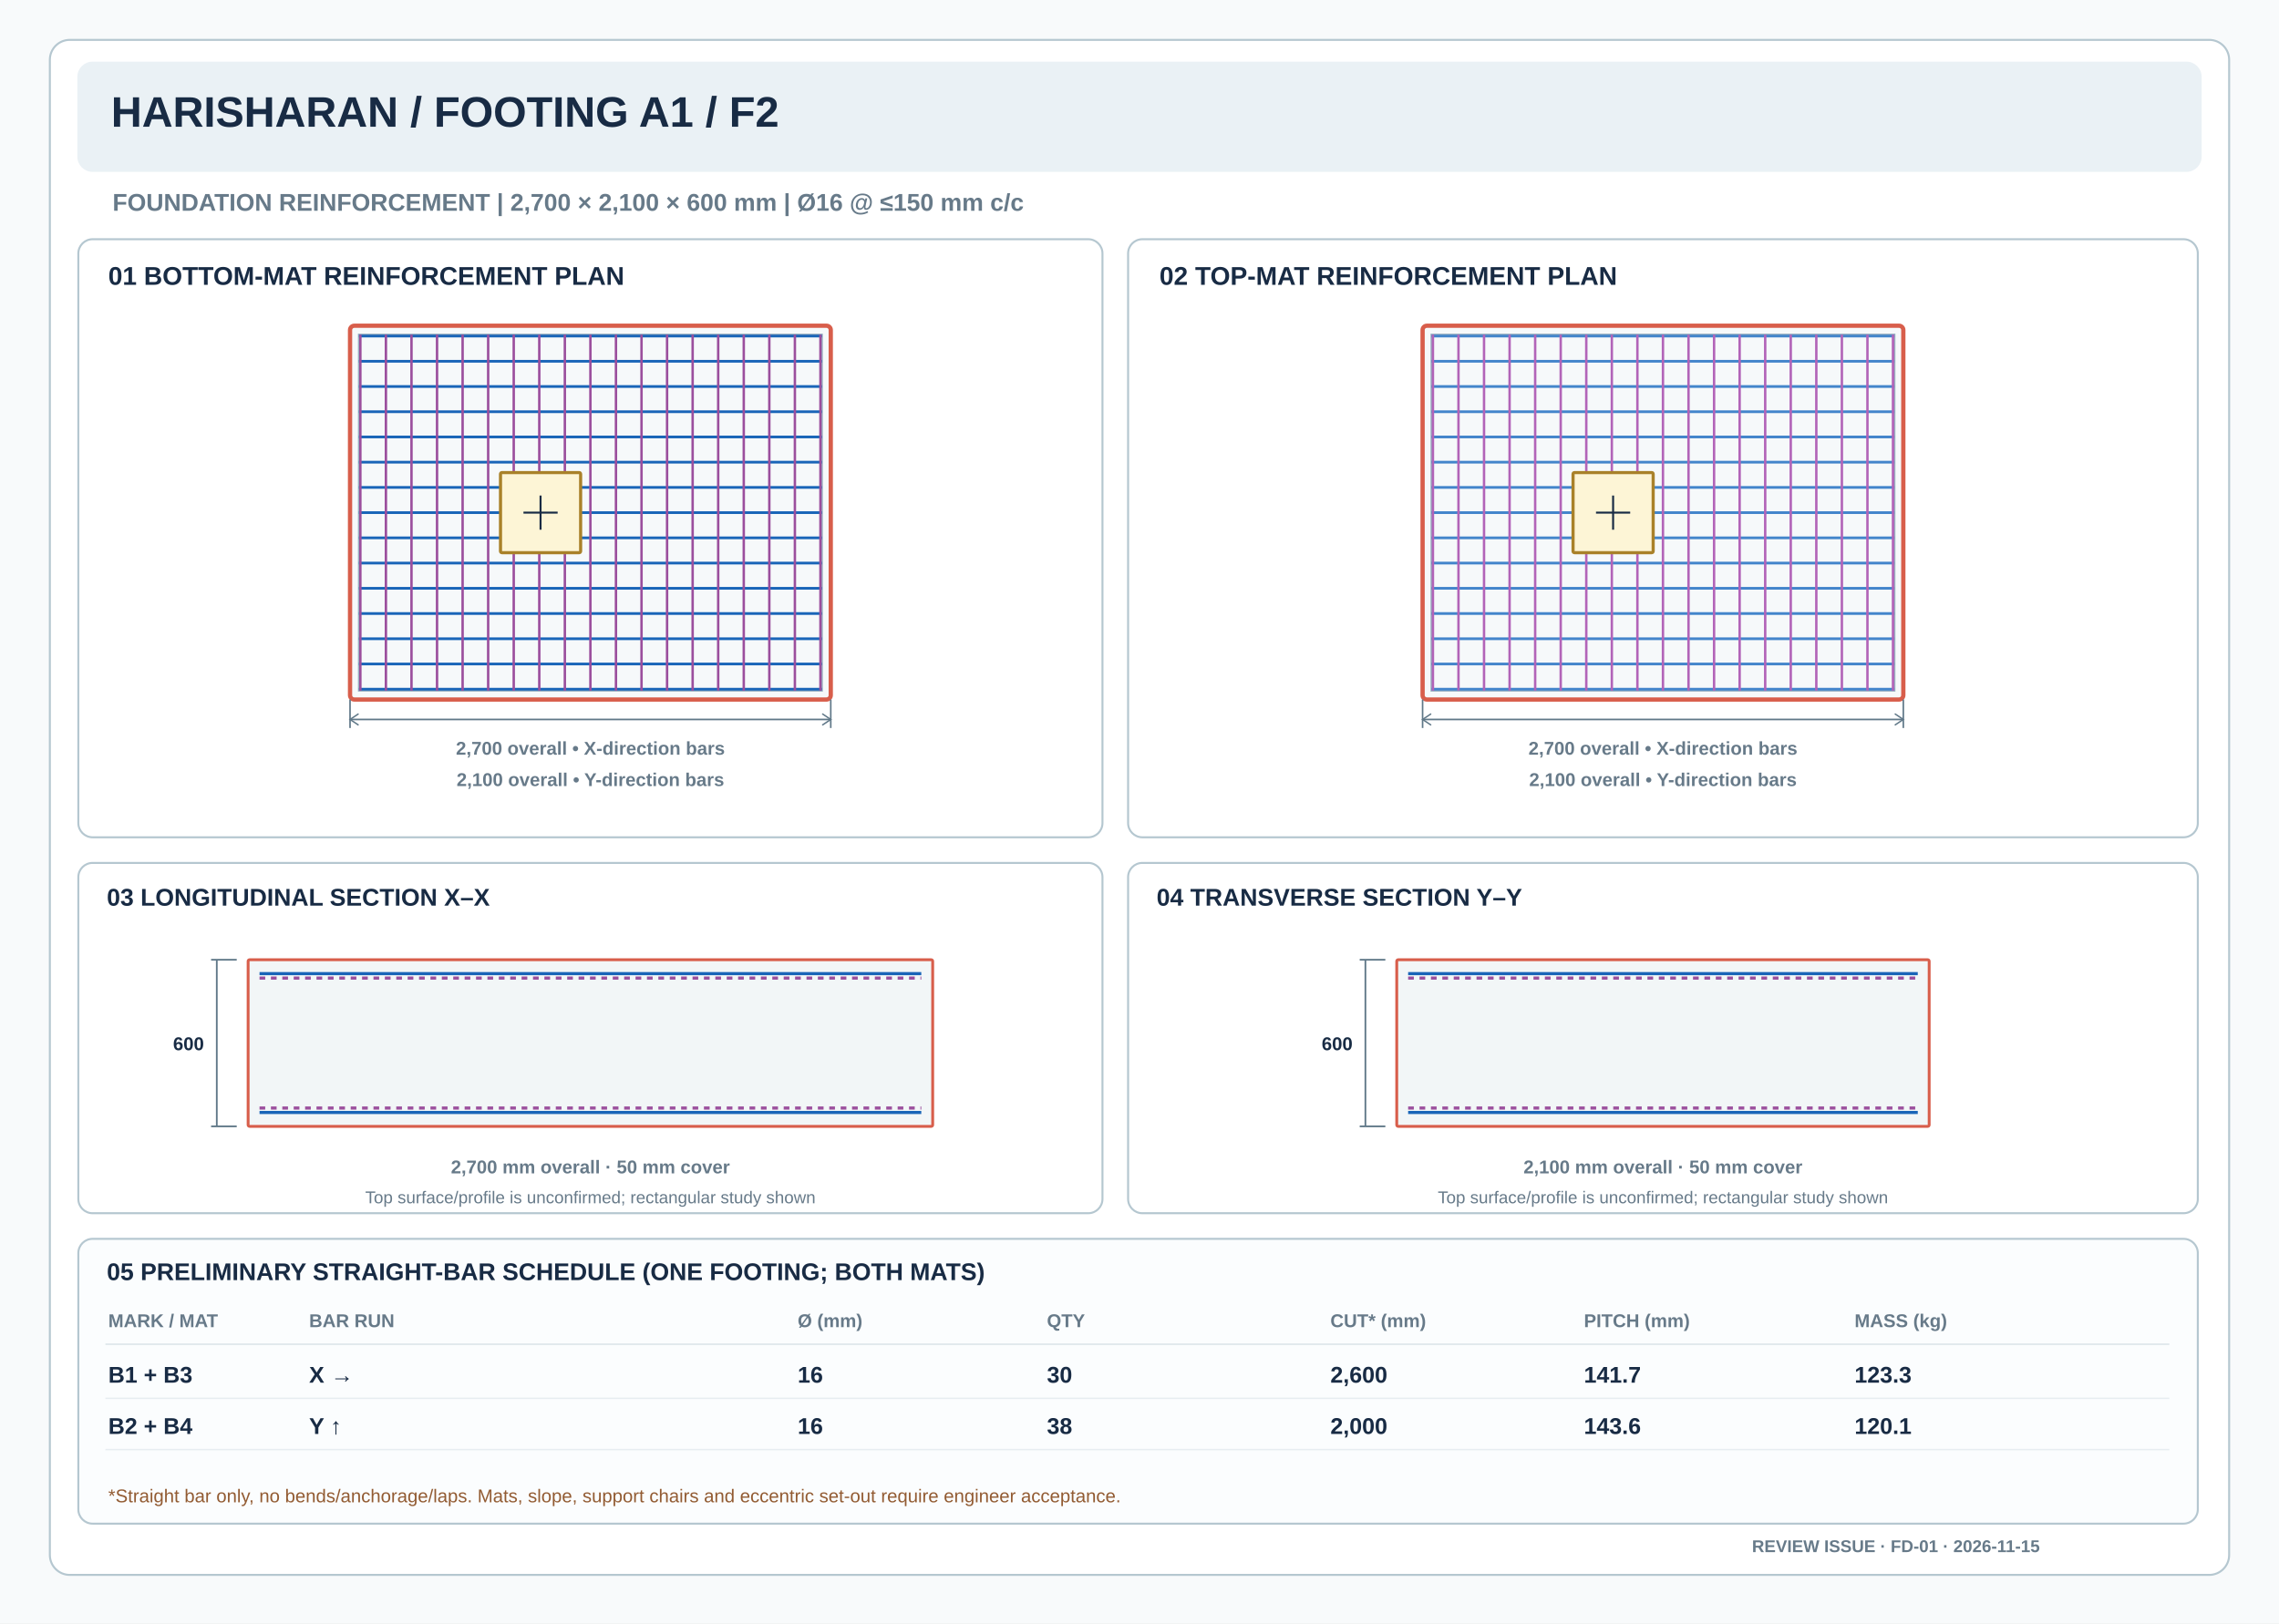
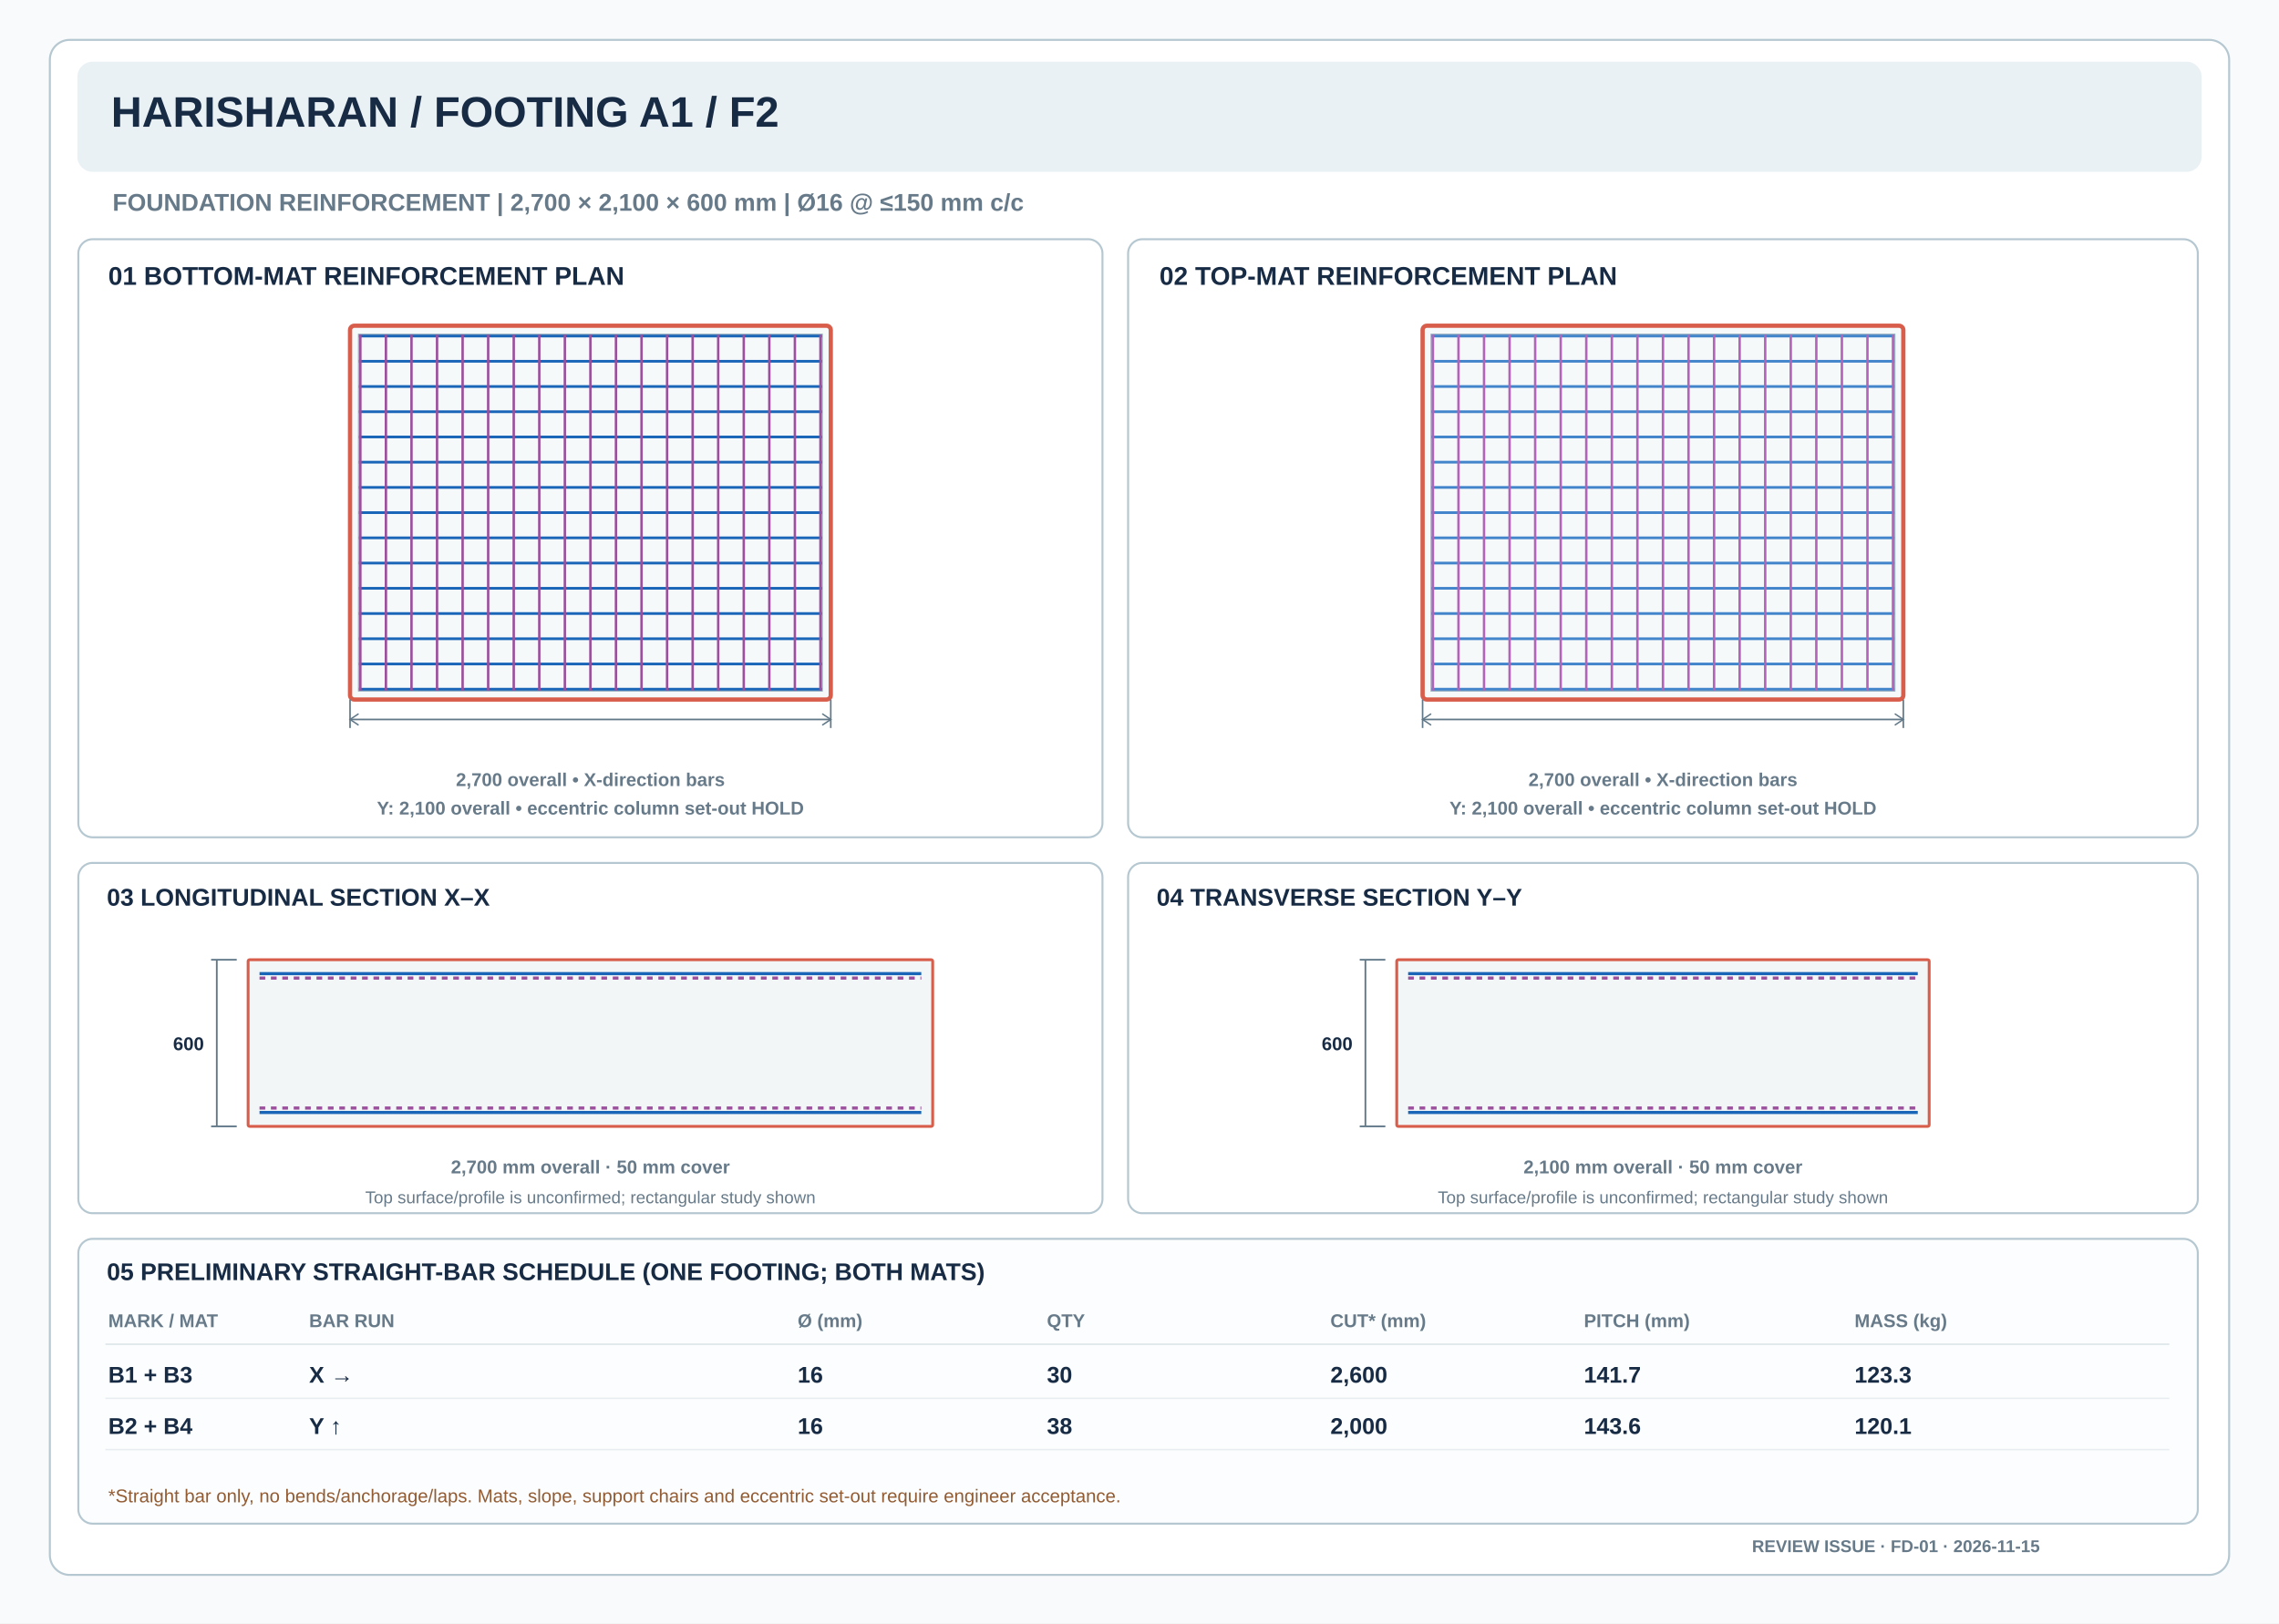
<svg xmlns="http://www.w3.org/2000/svg" width="1600" height="1140" viewBox="0 0 1600 1140" role="img">
  <rect width="1600" height="1140" fill="#f8fafb" />
  <rect x="35" y="28" width="1530" height="1078" rx="14" fill="white" stroke="#b5c7d0" stroke-width="1.4" />
  <rect x="55" y="44" width="1490" height="76" rx="10" fill="#eaf1f5" stroke="#eaf1f5" stroke-width="1.4" />
  <text x="78" y="89" font-family="Arial,Helvetica,sans-serif" font-size="30" font-weight="700" fill="#182b44" text-anchor="start">HARISHARAN  /  FOOTING A1  /  F2</text>
  <text x="79" y="148" font-family="Arial,Helvetica,sans-serif" font-size="17" font-weight="600" fill="#677a89" text-anchor="start">FOUNDATION REINFORCEMENT   |   2,700 × 2,100 × 600 mm   |   Ø16 @ ≤150 mm c/c</text>
  <rect x="55" y="168" width="719" height="420" rx="10" fill="white" stroke="#b5c7d0" stroke-width="1.4" />
  <rect x="792" y="168" width="751" height="420" rx="10" fill="white" stroke="#b5c7d0" stroke-width="1.4" />
  <text x="76" y="200" font-family="Arial,Helvetica,sans-serif" font-size="18" font-weight="700" fill="#182b44" text-anchor="start">01  BOTTOM-MAT REINFORCEMENT PLAN</text>
  <text x="814" y="200" font-family="Arial,Helvetica,sans-serif" font-size="18" font-weight="700" fill="#182b44" text-anchor="start">02  TOP-MAT REINFORCEMENT PLAN</text>
  <rect x="245.75" y="228.75" width="337.5" height="262.5" rx="3" fill="#f6f9fa" stroke="#d85e4b" stroke-width="3" />
  <rect x="252.0" y="235.0" width="325.0" height="250.0" rx="0" fill="none" stroke="#9ab1c0" stroke-width="1.4" />
  <line x1="252.0" y1="236.0" x2="577.0" y2="236.0" stroke="#1965b8" stroke-width="1.9" />
  <line x1="252.0" y1="253.71" x2="577.0" y2="253.71" stroke="#1965b8" stroke-width="1.9" />
  <line x1="252.0" y1="271.43" x2="577.0" y2="271.43" stroke="#1965b8" stroke-width="1.9" />
  <line x1="252.0" y1="289.14" x2="577.0" y2="289.14" stroke="#1965b8" stroke-width="1.9" />
  <line x1="252.0" y1="306.86" x2="577.0" y2="306.86" stroke="#1965b8" stroke-width="1.9" />
  <line x1="252.0" y1="324.57" x2="577.0" y2="324.57" stroke="#1965b8" stroke-width="1.9" />
  <line x1="252.0" y1="342.29" x2="577.0" y2="342.29" stroke="#1965b8" stroke-width="1.9" />
  <line x1="252.0" y1="360.0" x2="577.0" y2="360.0" stroke="#1965b8" stroke-width="1.9" />
  <line x1="252.0" y1="377.71" x2="577.0" y2="377.71" stroke="#1965b8" stroke-width="1.9" />
  <line x1="252.0" y1="395.43" x2="577.0" y2="395.43" stroke="#1965b8" stroke-width="1.9" />
  <line x1="252.0" y1="413.14" x2="577.0" y2="413.14" stroke="#1965b8" stroke-width="1.9" />
  <line x1="252.0" y1="430.86" x2="577.0" y2="430.86" stroke="#1965b8" stroke-width="1.9" />
  <line x1="252.0" y1="448.57" x2="577.0" y2="448.57" stroke="#1965b8" stroke-width="1.9" />
  <line x1="252.0" y1="466.29" x2="577.0" y2="466.29" stroke="#1965b8" stroke-width="1.9" />
  <line x1="252.0" y1="484.0" x2="577.0" y2="484.0" stroke="#1965b8" stroke-width="1.9" />
  <line x1="253.0" y1="235.0" x2="253.0" y2="485.0" stroke="#9b4f9d" stroke-width="1.7" />
  <line x1="270.94" y1="235.0" x2="270.94" y2="485.0" stroke="#9b4f9d" stroke-width="1.7" />
  <line x1="288.89" y1="235.0" x2="288.89" y2="485.0" stroke="#9b4f9d" stroke-width="1.7" />
  <line x1="306.83" y1="235.0" x2="306.83" y2="485.0" stroke="#9b4f9d" stroke-width="1.7" />
  <line x1="324.78" y1="235.0" x2="324.78" y2="485.0" stroke="#9b4f9d" stroke-width="1.7" />
  <line x1="342.72" y1="235.0" x2="342.72" y2="485.0" stroke="#9b4f9d" stroke-width="1.7" />
  <line x1="360.67" y1="235.0" x2="360.67" y2="485.0" stroke="#9b4f9d" stroke-width="1.7" />
  <line x1="378.61" y1="235.0" x2="378.61" y2="485.0" stroke="#9b4f9d" stroke-width="1.7" />
  <line x1="396.56" y1="235.0" x2="396.56" y2="485.0" stroke="#9b4f9d" stroke-width="1.7" />
  <line x1="414.5" y1="235.0" x2="414.5" y2="485.0" stroke="#9b4f9d" stroke-width="1.7" />
  <line x1="432.44" y1="235.0" x2="432.44" y2="485.0" stroke="#9b4f9d" stroke-width="1.7" />
  <line x1="450.39" y1="235.0" x2="450.39" y2="485.0" stroke="#9b4f9d" stroke-width="1.7" />
  <line x1="468.33" y1="235.0" x2="468.33" y2="485.0" stroke="#9b4f9d" stroke-width="1.7" />
  <line x1="486.28" y1="235.0" x2="486.28" y2="485.0" stroke="#9b4f9d" stroke-width="1.7" />
  <line x1="504.22" y1="235.0" x2="504.22" y2="485.0" stroke="#9b4f9d" stroke-width="1.7" />
  <line x1="522.17" y1="235.0" x2="522.17" y2="485.0" stroke="#9b4f9d" stroke-width="1.7" />
  <line x1="540.11" y1="235.0" x2="540.11" y2="485.0" stroke="#9b4f9d" stroke-width="1.7" />
  <line x1="558.06" y1="235.0" x2="558.06" y2="485.0" stroke="#9b4f9d" stroke-width="1.7" />
  <line x1="576.0" y1="235.0" x2="576.0" y2="485.0" stroke="#9b4f9d" stroke-width="1.7" />
-   <rect x="351.38" y="331.88" width="56.25" height="56.25" rx="1" fill="#fdf5d6" stroke="#a98129" stroke-width="2.2" />
-   <line x1="367.5" y1="360" x2="391.5" y2="360" stroke="#182b44" stroke-width="1.4" />
-   <line x1="379.5" y1="348" x2="379.5" y2="372" stroke="#182b44" stroke-width="1.4" />
  <line x1="245.75" y1="491.25" x2="245.75" y2="511.25" stroke="#607888" stroke-width="1.1" />
  <line x1="583.25" y1="491.25" x2="583.25" y2="511.25" stroke="#607888" stroke-width="1.1" />
  <line x1="245.75" y1="505.25" x2="583.25" y2="505.25" stroke="#607888" stroke-width="1.15" />
  <path d="M251.75 501.25 L245.75 505.25 L251.75 509.25 M577.25 501.25 L583.25 505.25 L577.25 509.25" stroke="#607888" fill="none" />
-   <text x="414.5" y="530" font-family="Arial,Helvetica,sans-serif" font-size="13" font-weight="600" fill="#677a89" text-anchor="middle">2,700 overall  •  X-direction bars</text>
-   <text x="414.5" y="552" font-family="Arial,Helvetica,sans-serif" font-size="13" font-weight="600" fill="#677a89" text-anchor="middle">2,100 overall  •  Y-direction bars</text>
+   <text x="414.5" y="552" font-family="Arial,Helvetica,sans-serif" font-size="13" font-weight="600" fill="#677a89" text-anchor="middle">2,700 overall  •  X-direction bars</text>
+   <text x="414.5" y="572" font-family="Arial,Helvetica,sans-serif" font-size="13" font-weight="600" fill="#677a89" text-anchor="middle">Y: 2,100 overall  •  eccentric column set-out HOLD</text>
  <rect x="998.75" y="228.75" width="337.5" height="262.5" rx="3" fill="#f6f9fa" stroke="#d85e4b" stroke-width="3" />
  <rect x="1005.0" y="235.0" width="325.0" height="250.0" rx="0" fill="none" stroke="#9ab1c0" stroke-width="1.4" />
  <line x1="1005.0" y1="236.0" x2="1330.0" y2="236.0" stroke="#4385cb" stroke-width="1.9" />
  <line x1="1005.0" y1="253.71" x2="1330.0" y2="253.71" stroke="#4385cb" stroke-width="1.9" />
  <line x1="1005.0" y1="271.43" x2="1330.0" y2="271.43" stroke="#4385cb" stroke-width="1.9" />
  <line x1="1005.0" y1="289.14" x2="1330.0" y2="289.14" stroke="#4385cb" stroke-width="1.9" />
  <line x1="1005.0" y1="306.86" x2="1330.0" y2="306.86" stroke="#4385cb" stroke-width="1.9" />
  <line x1="1005.0" y1="324.57" x2="1330.0" y2="324.57" stroke="#4385cb" stroke-width="1.9" />
  <line x1="1005.0" y1="342.29" x2="1330.0" y2="342.29" stroke="#4385cb" stroke-width="1.9" />
  <line x1="1005.0" y1="360.0" x2="1330.0" y2="360.0" stroke="#4385cb" stroke-width="1.9" />
  <line x1="1005.0" y1="377.71" x2="1330.0" y2="377.71" stroke="#4385cb" stroke-width="1.9" />
  <line x1="1005.0" y1="395.43" x2="1330.0" y2="395.43" stroke="#4385cb" stroke-width="1.9" />
  <line x1="1005.0" y1="413.14" x2="1330.0" y2="413.14" stroke="#4385cb" stroke-width="1.9" />
  <line x1="1005.0" y1="430.86" x2="1330.0" y2="430.86" stroke="#4385cb" stroke-width="1.9" />
  <line x1="1005.0" y1="448.57" x2="1330.0" y2="448.57" stroke="#4385cb" stroke-width="1.9" />
  <line x1="1005.0" y1="466.29" x2="1330.0" y2="466.29" stroke="#4385cb" stroke-width="1.9" />
  <line x1="1005.0" y1="484.0" x2="1330.0" y2="484.0" stroke="#4385cb" stroke-width="1.9" />
  <line x1="1006.0" y1="235.0" x2="1006.0" y2="485.0" stroke="#b264b8" stroke-width="1.7" />
  <line x1="1023.94" y1="235.0" x2="1023.94" y2="485.0" stroke="#b264b8" stroke-width="1.7" />
  <line x1="1041.89" y1="235.0" x2="1041.89" y2="485.0" stroke="#b264b8" stroke-width="1.7" />
  <line x1="1059.83" y1="235.0" x2="1059.83" y2="485.0" stroke="#b264b8" stroke-width="1.7" />
  <line x1="1077.78" y1="235.0" x2="1077.78" y2="485.0" stroke="#b264b8" stroke-width="1.7" />
  <line x1="1095.72" y1="235.0" x2="1095.72" y2="485.0" stroke="#b264b8" stroke-width="1.7" />
  <line x1="1113.67" y1="235.0" x2="1113.67" y2="485.0" stroke="#b264b8" stroke-width="1.7" />
  <line x1="1131.61" y1="235.0" x2="1131.61" y2="485.0" stroke="#b264b8" stroke-width="1.7" />
  <line x1="1149.56" y1="235.0" x2="1149.56" y2="485.0" stroke="#b264b8" stroke-width="1.7" />
  <line x1="1167.5" y1="235.0" x2="1167.5" y2="485.0" stroke="#b264b8" stroke-width="1.7" />
  <line x1="1185.44" y1="235.0" x2="1185.44" y2="485.0" stroke="#b264b8" stroke-width="1.7" />
  <line x1="1203.39" y1="235.0" x2="1203.39" y2="485.0" stroke="#b264b8" stroke-width="1.7" />
  <line x1="1221.33" y1="235.0" x2="1221.33" y2="485.0" stroke="#b264b8" stroke-width="1.7" />
  <line x1="1239.28" y1="235.0" x2="1239.28" y2="485.0" stroke="#b264b8" stroke-width="1.7" />
  <line x1="1257.22" y1="235.0" x2="1257.22" y2="485.0" stroke="#b264b8" stroke-width="1.7" />
  <line x1="1275.17" y1="235.0" x2="1275.17" y2="485.0" stroke="#b264b8" stroke-width="1.7" />
  <line x1="1293.11" y1="235.0" x2="1293.11" y2="485.0" stroke="#b264b8" stroke-width="1.7" />
  <line x1="1311.06" y1="235.0" x2="1311.06" y2="485.0" stroke="#b264b8" stroke-width="1.7" />
  <line x1="1329.0" y1="235.0" x2="1329.0" y2="485.0" stroke="#b264b8" stroke-width="1.7" />
-   <rect x="1104.38" y="331.88" width="56.25" height="56.25" rx="1" fill="#fdf5d6" stroke="#a98129" stroke-width="2.2" />
-   <line x1="1120.5" y1="360" x2="1144.5" y2="360" stroke="#182b44" stroke-width="1.4" />
-   <line x1="1132.5" y1="348" x2="1132.5" y2="372" stroke="#182b44" stroke-width="1.4" />
  <line x1="998.75" y1="491.25" x2="998.75" y2="511.25" stroke="#607888" stroke-width="1.1" />
  <line x1="1336.25" y1="491.25" x2="1336.25" y2="511.25" stroke="#607888" stroke-width="1.1" />
  <line x1="998.75" y1="505.25" x2="1336.25" y2="505.25" stroke="#607888" stroke-width="1.15" />
  <path d="M1004.75 501.25 L998.75 505.25 L1004.75 509.25 M1330.25 501.25 L1336.25 505.25 L1330.25 509.25" stroke="#607888" fill="none" />
-   <text x="1167.5" y="530" font-family="Arial,Helvetica,sans-serif" font-size="13" font-weight="600" fill="#677a89" text-anchor="middle">2,700 overall  •  X-direction bars</text>
-   <text x="1167.5" y="552" font-family="Arial,Helvetica,sans-serif" font-size="13" font-weight="600" fill="#677a89" text-anchor="middle">2,100 overall  •  Y-direction bars</text>
+   <text x="1167.5" y="552" font-family="Arial,Helvetica,sans-serif" font-size="13" font-weight="600" fill="#677a89" text-anchor="middle">2,700 overall  •  X-direction bars</text>
+   <text x="1167.5" y="572" font-family="Arial,Helvetica,sans-serif" font-size="13" font-weight="600" fill="#677a89" text-anchor="middle">Y: 2,100 overall  •  eccentric column set-out HOLD</text>
  <rect x="55" y="606" width="719" height="246" rx="10" fill="#ffffff" stroke="#b5c7d0" stroke-width="1.4" />
  <rect x="792" y="606" width="751" height="246" rx="10" fill="#ffffff" stroke="#b5c7d0" stroke-width="1.4" />
  <text x="75" y="636" font-family="Arial,Helvetica,sans-serif" font-size="17" font-weight="700" fill="#182b44" text-anchor="start">03  LONGITUDINAL SECTION  X–X</text>
  <text x="812" y="636" font-family="Arial,Helvetica,sans-serif" font-size="17" font-weight="700" fill="#182b44" text-anchor="start">04  TRANSVERSE SECTION  Y–Y</text>
  <rect x="174.2" y="674" width="480.6" height="117.0" rx="1" fill="#f2f6f7" stroke="#d85e4b" stroke-width="2" />
  <line x1="182.2" y1="683.75" x2="646.8" y2="683.75" stroke="#1965b8" stroke-width="2.2" />
  <line x1="182.2" y1="686.87" x2="646.8" y2="686.87" stroke="#9b4f9d" stroke-width="2.2" stroke-dasharray="4 4" />
  <line x1="182.2" y1="778.13" x2="646.8" y2="778.13" stroke="#9b4f9d" stroke-width="2.2" stroke-dasharray="4 4" />
  <line x1="182.2" y1="781.25" x2="646.8" y2="781.25" stroke="#1965b8" stroke-width="2.2" />
  <line x1="152.2" y1="674" x2="152.2" y2="791.0" stroke="#607888" stroke-width="1.2" />
  <line x1="148.2" y1="674" x2="166.2" y2="674" stroke="#607888" stroke-width="1.2" />
  <line x1="148.2" y1="791.0" x2="166.2" y2="791.0" stroke="#607888" stroke-width="1.2" />
  <text x="143.2" y="737.5" font-family="Arial,Helvetica,sans-serif" font-size="13" font-weight="700" fill="#182b44" text-anchor="end">600</text>
  <text x="414.5" y="824" font-family="Arial,Helvetica,sans-serif" font-size="13" font-weight="600" fill="#677a89" text-anchor="middle">2,700 mm overall  ·  50 mm cover</text>
  <text x="414.5" y="845" font-family="Arial,Helvetica,sans-serif" font-size="12" font-weight="500" fill="#677a89" text-anchor="middle">Top surface/profile is unconfirmed; rectangular study shown</text>
  <rect x="980.6" y="674" width="373.8" height="117.0" rx="1" fill="#f2f6f7" stroke="#d85e4b" stroke-width="2" />
  <line x1="988.6" y1="683.75" x2="1346.4" y2="683.75" stroke="#1965b8" stroke-width="2.2" />
  <line x1="988.6" y1="686.87" x2="1346.4" y2="686.87" stroke="#9b4f9d" stroke-width="2.2" stroke-dasharray="4 4" />
  <line x1="988.6" y1="778.13" x2="1346.4" y2="778.13" stroke="#9b4f9d" stroke-width="2.2" stroke-dasharray="4 4" />
  <line x1="988.6" y1="781.25" x2="1346.4" y2="781.25" stroke="#1965b8" stroke-width="2.2" />
  <line x1="958.6" y1="674" x2="958.6" y2="791.0" stroke="#607888" stroke-width="1.2" />
  <line x1="954.6" y1="674" x2="972.6" y2="674" stroke="#607888" stroke-width="1.2" />
  <line x1="954.6" y1="791.0" x2="972.6" y2="791.0" stroke="#607888" stroke-width="1.2" />
  <text x="949.6" y="737.5" font-family="Arial,Helvetica,sans-serif" font-size="13" font-weight="700" fill="#182b44" text-anchor="end">600</text>
  <text x="1167.5" y="824" font-family="Arial,Helvetica,sans-serif" font-size="13" font-weight="600" fill="#677a89" text-anchor="middle">2,100 mm overall  ·  50 mm cover</text>
  <text x="1167.5" y="845" font-family="Arial,Helvetica,sans-serif" font-size="12" font-weight="500" fill="#677a89" text-anchor="middle">Top surface/profile is unconfirmed; rectangular study shown</text>
  <rect x="55" y="870" width="1488" height="200" rx="10" fill="#fbfdfe" stroke="#b5c7d0" stroke-width="1.4" />
  <text x="75" y="899" font-family="Arial,Helvetica,sans-serif" font-size="17" font-weight="700" fill="#182b44" text-anchor="start">05  PRELIMINARY STRAIGHT-BAR SCHEDULE  (ONE FOOTING; BOTH MATS)</text>
  <text x="76" y="932" font-family="Arial,Helvetica,sans-serif" font-size="13" font-weight="700" fill="#677a89" text-anchor="start">MARK / MAT</text>
  <text x="217" y="932" font-family="Arial,Helvetica,sans-serif" font-size="13" font-weight="700" fill="#677a89" text-anchor="start">BAR RUN</text>
  <text x="560" y="932" font-family="Arial,Helvetica,sans-serif" font-size="13" font-weight="700" fill="#677a89" text-anchor="start">Ø (mm)</text>
  <text x="735" y="932" font-family="Arial,Helvetica,sans-serif" font-size="13" font-weight="700" fill="#677a89" text-anchor="start">QTY</text>
  <text x="934" y="932" font-family="Arial,Helvetica,sans-serif" font-size="13" font-weight="700" fill="#677a89" text-anchor="start">CUT* (mm)</text>
  <text x="1112" y="932" font-family="Arial,Helvetica,sans-serif" font-size="13" font-weight="700" fill="#677a89" text-anchor="start">PITCH (mm)</text>
  <text x="1302" y="932" font-family="Arial,Helvetica,sans-serif" font-size="13" font-weight="700" fill="#677a89" text-anchor="start">MASS (kg)</text>
  <line x1="74" y1="944" x2="1523" y2="944" stroke="#dbe3e8" stroke-width="1" />
  <text x="76" y="971" font-family="Arial,Helvetica,sans-serif" font-size="16" font-weight="600" fill="#182b44" text-anchor="start">B1 + B3</text>
  <text x="217" y="971" font-family="Arial,Helvetica,sans-serif" font-size="16" font-weight="600" fill="#182b44" text-anchor="start">X →</text>
  <text x="560" y="971" font-family="Arial,Helvetica,sans-serif" font-size="16" font-weight="600" fill="#182b44" text-anchor="start">16</text>
  <text x="735" y="971" font-family="Arial,Helvetica,sans-serif" font-size="16" font-weight="600" fill="#182b44" text-anchor="start">30</text>
  <text x="934" y="971" font-family="Arial,Helvetica,sans-serif" font-size="16" font-weight="600" fill="#182b44" text-anchor="start">2,600</text>
  <text x="1112" y="971" font-family="Arial,Helvetica,sans-serif" font-size="16" font-weight="600" fill="#182b44" text-anchor="start">141.7</text>
  <text x="1302" y="971" font-family="Arial,Helvetica,sans-serif" font-size="16" font-weight="600" fill="#182b44" text-anchor="start">123.3</text>
  <line x1="74" y1="982" x2="1523" y2="982" stroke="#e7edf1" stroke-width="1" />
  <text x="76" y="1007" font-family="Arial,Helvetica,sans-serif" font-size="16" font-weight="600" fill="#182b44" text-anchor="start">B2 + B4</text>
  <text x="217" y="1007" font-family="Arial,Helvetica,sans-serif" font-size="16" font-weight="600" fill="#182b44" text-anchor="start">Y ↑</text>
  <text x="560" y="1007" font-family="Arial,Helvetica,sans-serif" font-size="16" font-weight="600" fill="#182b44" text-anchor="start">16</text>
  <text x="735" y="1007" font-family="Arial,Helvetica,sans-serif" font-size="16" font-weight="600" fill="#182b44" text-anchor="start">38</text>
  <text x="934" y="1007" font-family="Arial,Helvetica,sans-serif" font-size="16" font-weight="600" fill="#182b44" text-anchor="start">2,000</text>
  <text x="1112" y="1007" font-family="Arial,Helvetica,sans-serif" font-size="16" font-weight="600" fill="#182b44" text-anchor="start">143.6</text>
  <text x="1302" y="1007" font-family="Arial,Helvetica,sans-serif" font-size="16" font-weight="600" fill="#182b44" text-anchor="start">120.1</text>
  <line x1="74" y1="1018" x2="1523" y2="1018" stroke="#e7edf1" stroke-width="1" />
  <text x="76" y="1055" font-family="Arial,Helvetica,sans-serif" font-size="13" font-weight="500" fill="#925b32" text-anchor="start">*Straight bar only, no bends/anchorage/laps. Mats, slope, support chairs and eccentric set-out require engineer acceptance.</text>
  <text x="1230" y="1090" font-family="Arial,Helvetica,sans-serif" font-size="12" font-weight="600" fill="#677a89" text-anchor="start">REVIEW ISSUE  ·  FD-01  ·  2026-11-15</text>
</svg>
